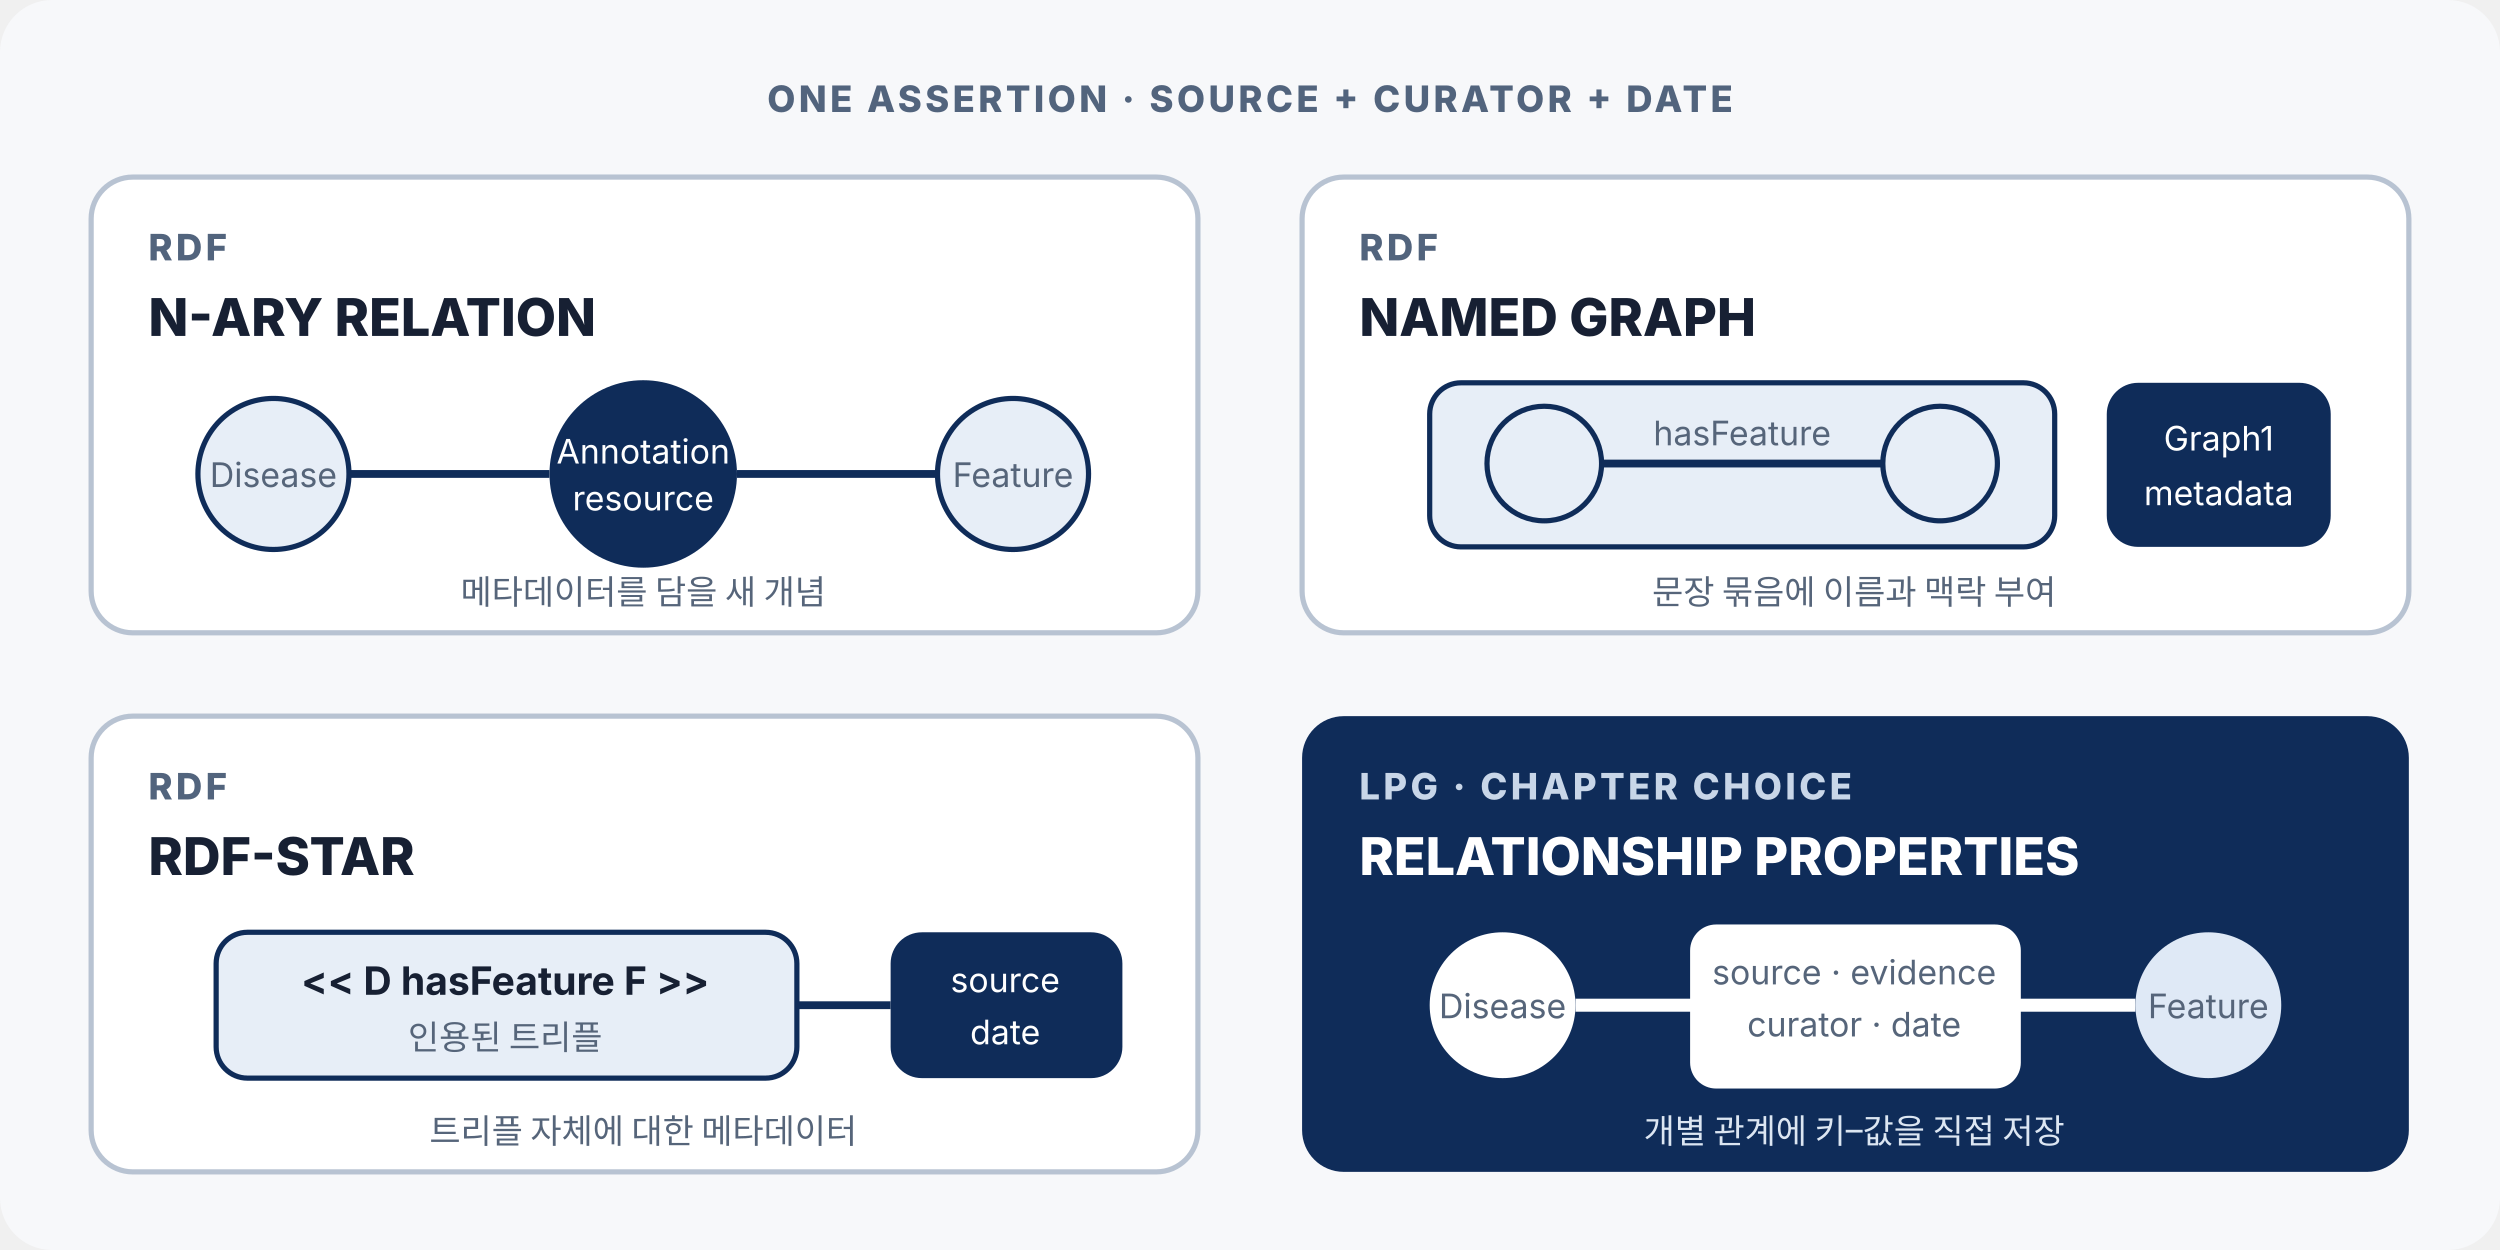
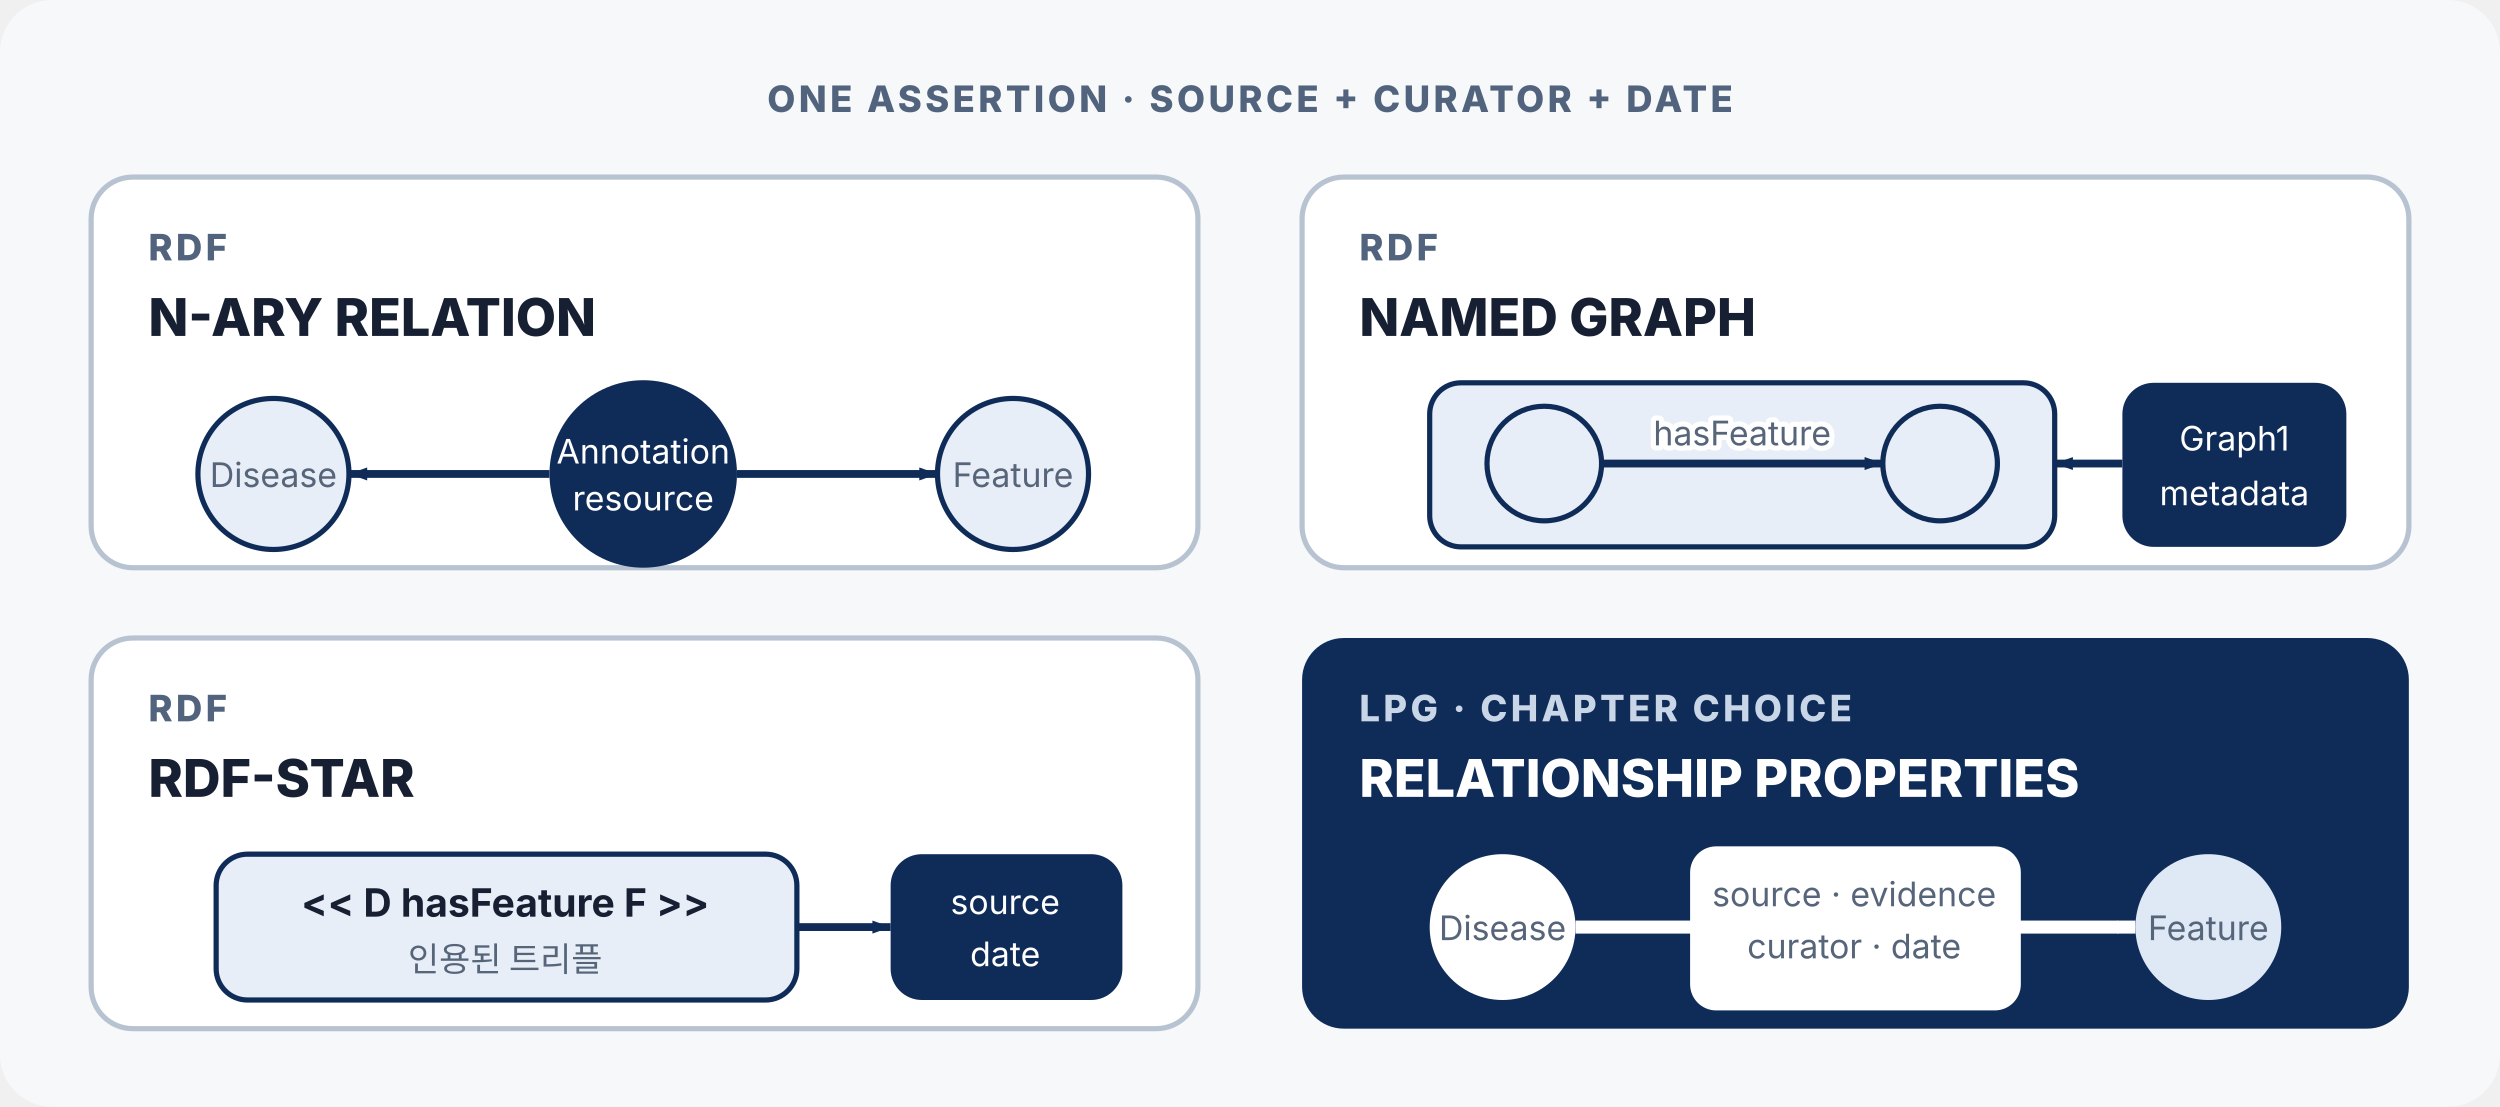
- <svg xmlns="http://www.w3.org/2000/svg" viewBox="0 0 960 480" role="img" aria-labelledby="title desc">
+ <svg xmlns="http://www.w3.org/2000/svg" viewBox="0 0 960 425" role="img" aria-labelledby="title desc">
  <defs>
+     <marker id="arrow-navy" markerUnits="userSpaceOnUse" viewBox="0 0 8 6" refX="7.5" refY="3" markerWidth="8" markerHeight="6" orient="auto">
+       <path d="M.5.5 7.5 3 .5 5.5Z" fill="#0f2c59" />
+     </marker>
+     <marker id="arrow-white" markerUnits="userSpaceOnUse" viewBox="0 0 8 6" refX="7.5" refY="3" markerWidth="8" markerHeight="6" orient="auto">
+       <path d="M.5.5 7.5 3 .5 5.5Z" fill="#fff" />
+     </marker>
    <style>
      text{font-family:system-ui,-apple-system,BlinkMacSystemFont,"Segoe UI",sans-serif;fill:#172033}
      .eyebrow{font-size:14px;font-weight:800;letter-spacing:1.3px;fill:#52647d}
      .head{font-size:20px;font-weight:800}
      .label{font-size:15px;font-weight:700}
      .small{font-size:13px;fill:#56657a}
      .card{fill:#fff;stroke:#b8c3d2;stroke-width:2}
      .node{fill:#e7eef7;stroke:#0f2c59;stroke-width:2}
-       .edge{stroke:#0f2c59;stroke-width:3}
+       .edge{fill:none;stroke:#0f2c59;stroke-width:3;marker-end:url(#arrow-navy)}
+       .white-edge{fill:none;stroke:#fff;stroke-width:5;marker-end:url(#arrow-white)}
+       .edge-label{paint-order:stroke;stroke:#fff;stroke-width:4px;stroke-linejoin:round}
      .meta{fill:#0f2c59}
    </style>
  </defs>
-   <rect width="960" height="480" rx="20" fill="#f7f8fa" />
+   <rect width="960" height="425" rx="20" fill="#f7f8fa" />
  <text x="480" y="43" class="eyebrow" text-anchor="middle">ONE ASSERTION · SOURCE + CURATOR + DATE</text>
  <g transform="translate(35 68)">
-     <rect class="card" width="425" height="175" rx="16" />
+     <rect class="card" width="425" height="150" rx="16" />
    <text x="22" y="32" class="eyebrow">RDF</text>
    <text x="22" y="61" class="head">N-ARY RELATION</text>
    <circle class="node" cx="70" cy="114" r="29" />
    <text x="70" y="119" class="small" text-anchor="middle">Disease</text>
    <circle class="meta" cx="212" cy="114" r="36" />
    <text x="212" y="110" class="small" text-anchor="middle" style="fill:#fff">Annotation</text>
    <text x="212" y="128" class="small" text-anchor="middle" style="fill:#fff">resource</text>
    <circle class="node" cx="354" cy="114" r="29" />
    <text x="354" y="119" class="small" text-anchor="middle">Feature</text>
-     <path class="edge" d="M99 114H176M248 114H325" />
-     <text x="212" y="164" class="small" text-anchor="middle">메타데이터를 담을 새 개념</text>
+     <path class="edge" d="M176 114H99" />
+     <path class="edge" d="M248 114H325" />
  </g>
  <g transform="translate(500 68)">
-     <rect class="card" width="425" height="175" rx="16" />
+     <rect class="card" width="425" height="150" rx="16" />
    <text x="22" y="32" class="eyebrow">RDF</text>
    <text x="22" y="61" class="head">NAMED GRAPH</text>
    <rect x="49" y="79" width="240" height="63" rx="12" fill="#e7eef7" stroke="#0f2c59" stroke-width="2" />
    <circle class="node" cx="93" cy="110" r="22" />
    <circle class="node" cx="245" cy="110" r="22" />
    <path class="edge" d="M115 110H223" />
-     <text x="169" y="103" class="small" text-anchor="middle">hasFeature</text>
-     <rect class="meta" x="309" y="79" width="86" height="63" rx="12" />
-     <text x="352" y="105" class="small" text-anchor="middle" style="fill:#fff">Graph1</text>
-     <text x="352" y="126" class="small" text-anchor="middle" style="fill:#fff">metadata</text>
-     <text x="212" y="164" class="small" text-anchor="middle">문장 묶음에 이름과 맥락 부여</text>
+     <text x="169" y="103" class="small edge-label" text-anchor="middle">hasFeature</text>
+     <rect class="meta" x="315" y="79" width="86" height="63" rx="12" />
+     <text x="358" y="105" class="small" text-anchor="middle" style="fill:#fff">Graph1</text>
+     <text x="358" y="126" class="small" text-anchor="middle" style="fill:#fff">metadata</text>
+     <path class="edge" d="M315 110H289" />
  </g>
-   <g transform="translate(35 275)">
-     <rect class="card" width="425" height="175" rx="16" />
+   <g transform="translate(35 245)">
+     <rect class="card" width="425" height="150" rx="16" />
    <text x="22" y="32" class="eyebrow">RDF</text>
    <text x="22" y="61" class="head">RDF-STAR</text>
    <rect x="48" y="83" width="223" height="56" rx="12" fill="#e7eef7" stroke="#0f2c59" stroke-width="2" />
    <text x="159" y="107" class="label" text-anchor="middle">&lt;&lt; D hasFeature F &gt;&gt;</text>
    <text x="159" y="128" class="small" text-anchor="middle">인용된 트리플</text>
    <path class="edge" d="M271 111H307" />
    <rect class="meta" x="307" y="83" width="89" height="56" rx="12" />
    <text x="351" y="106" class="small" text-anchor="middle" style="fill:#fff">source</text>
    <text x="351" y="126" class="small" text-anchor="middle" style="fill:#fff">date</text>
-     <text x="212" y="164" class="small" text-anchor="middle">트리플 자체에 대한 메타데이터</text>
  </g>
-   <g transform="translate(500 275)">
-     <rect width="425" height="175" rx="16" fill="#0f2c59" />
+   <g transform="translate(500 245)">
+     <rect width="425" height="150" rx="16" fill="#0f2c59" />
    <text x="22" y="32" class="eyebrow" style="fill:#c8d6e8">LPG · CHAPTER CHOICE</text>
    <text x="22" y="61" class="head" style="fill:#fff">RELATIONSHIP PROPERTIES</text>
    <circle cx="77" cy="111" r="28" fill="#fff" />
    <text x="77" y="116" class="small" text-anchor="middle">Disease</text>
    <circle cx="348" cy="111" r="28" fill="#dfe9f6" />
    <text x="348" y="116" class="small" text-anchor="middle">Feature</text>
-     <path d="M105 111H320" stroke="#fff" stroke-width="5" />
+     <path class="white-edge" d="M105 111H320" />
    <rect x="149" y="80" width="127" height="63" rx="10" fill="#fff" />
    <text x="212" y="103" class="small" text-anchor="middle">source · evidence</text>
    <text x="212" y="123" class="small" text-anchor="middle">curator · date</text>
-     <text x="212" y="164" class="small" text-anchor="middle" style="fill:#dce6f2">개별 관계에 키–값을 직접 저장</text>
  </g>
</svg>
